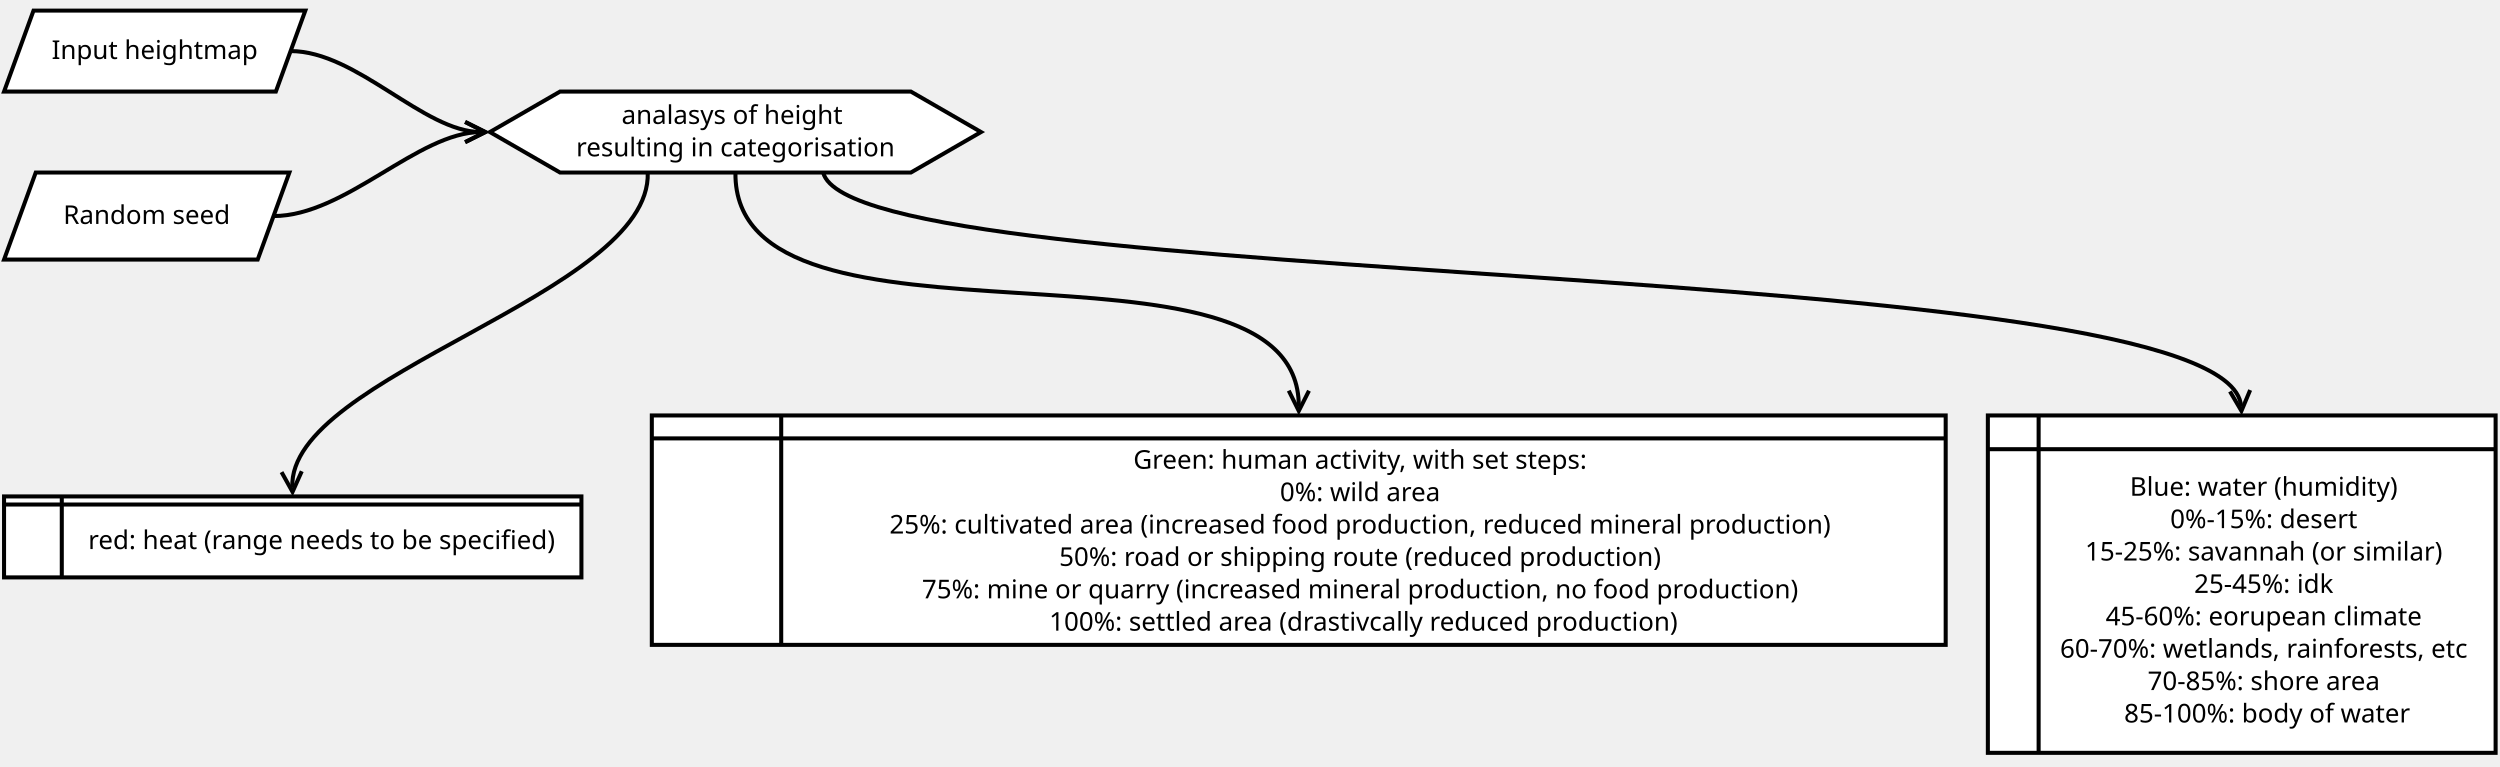
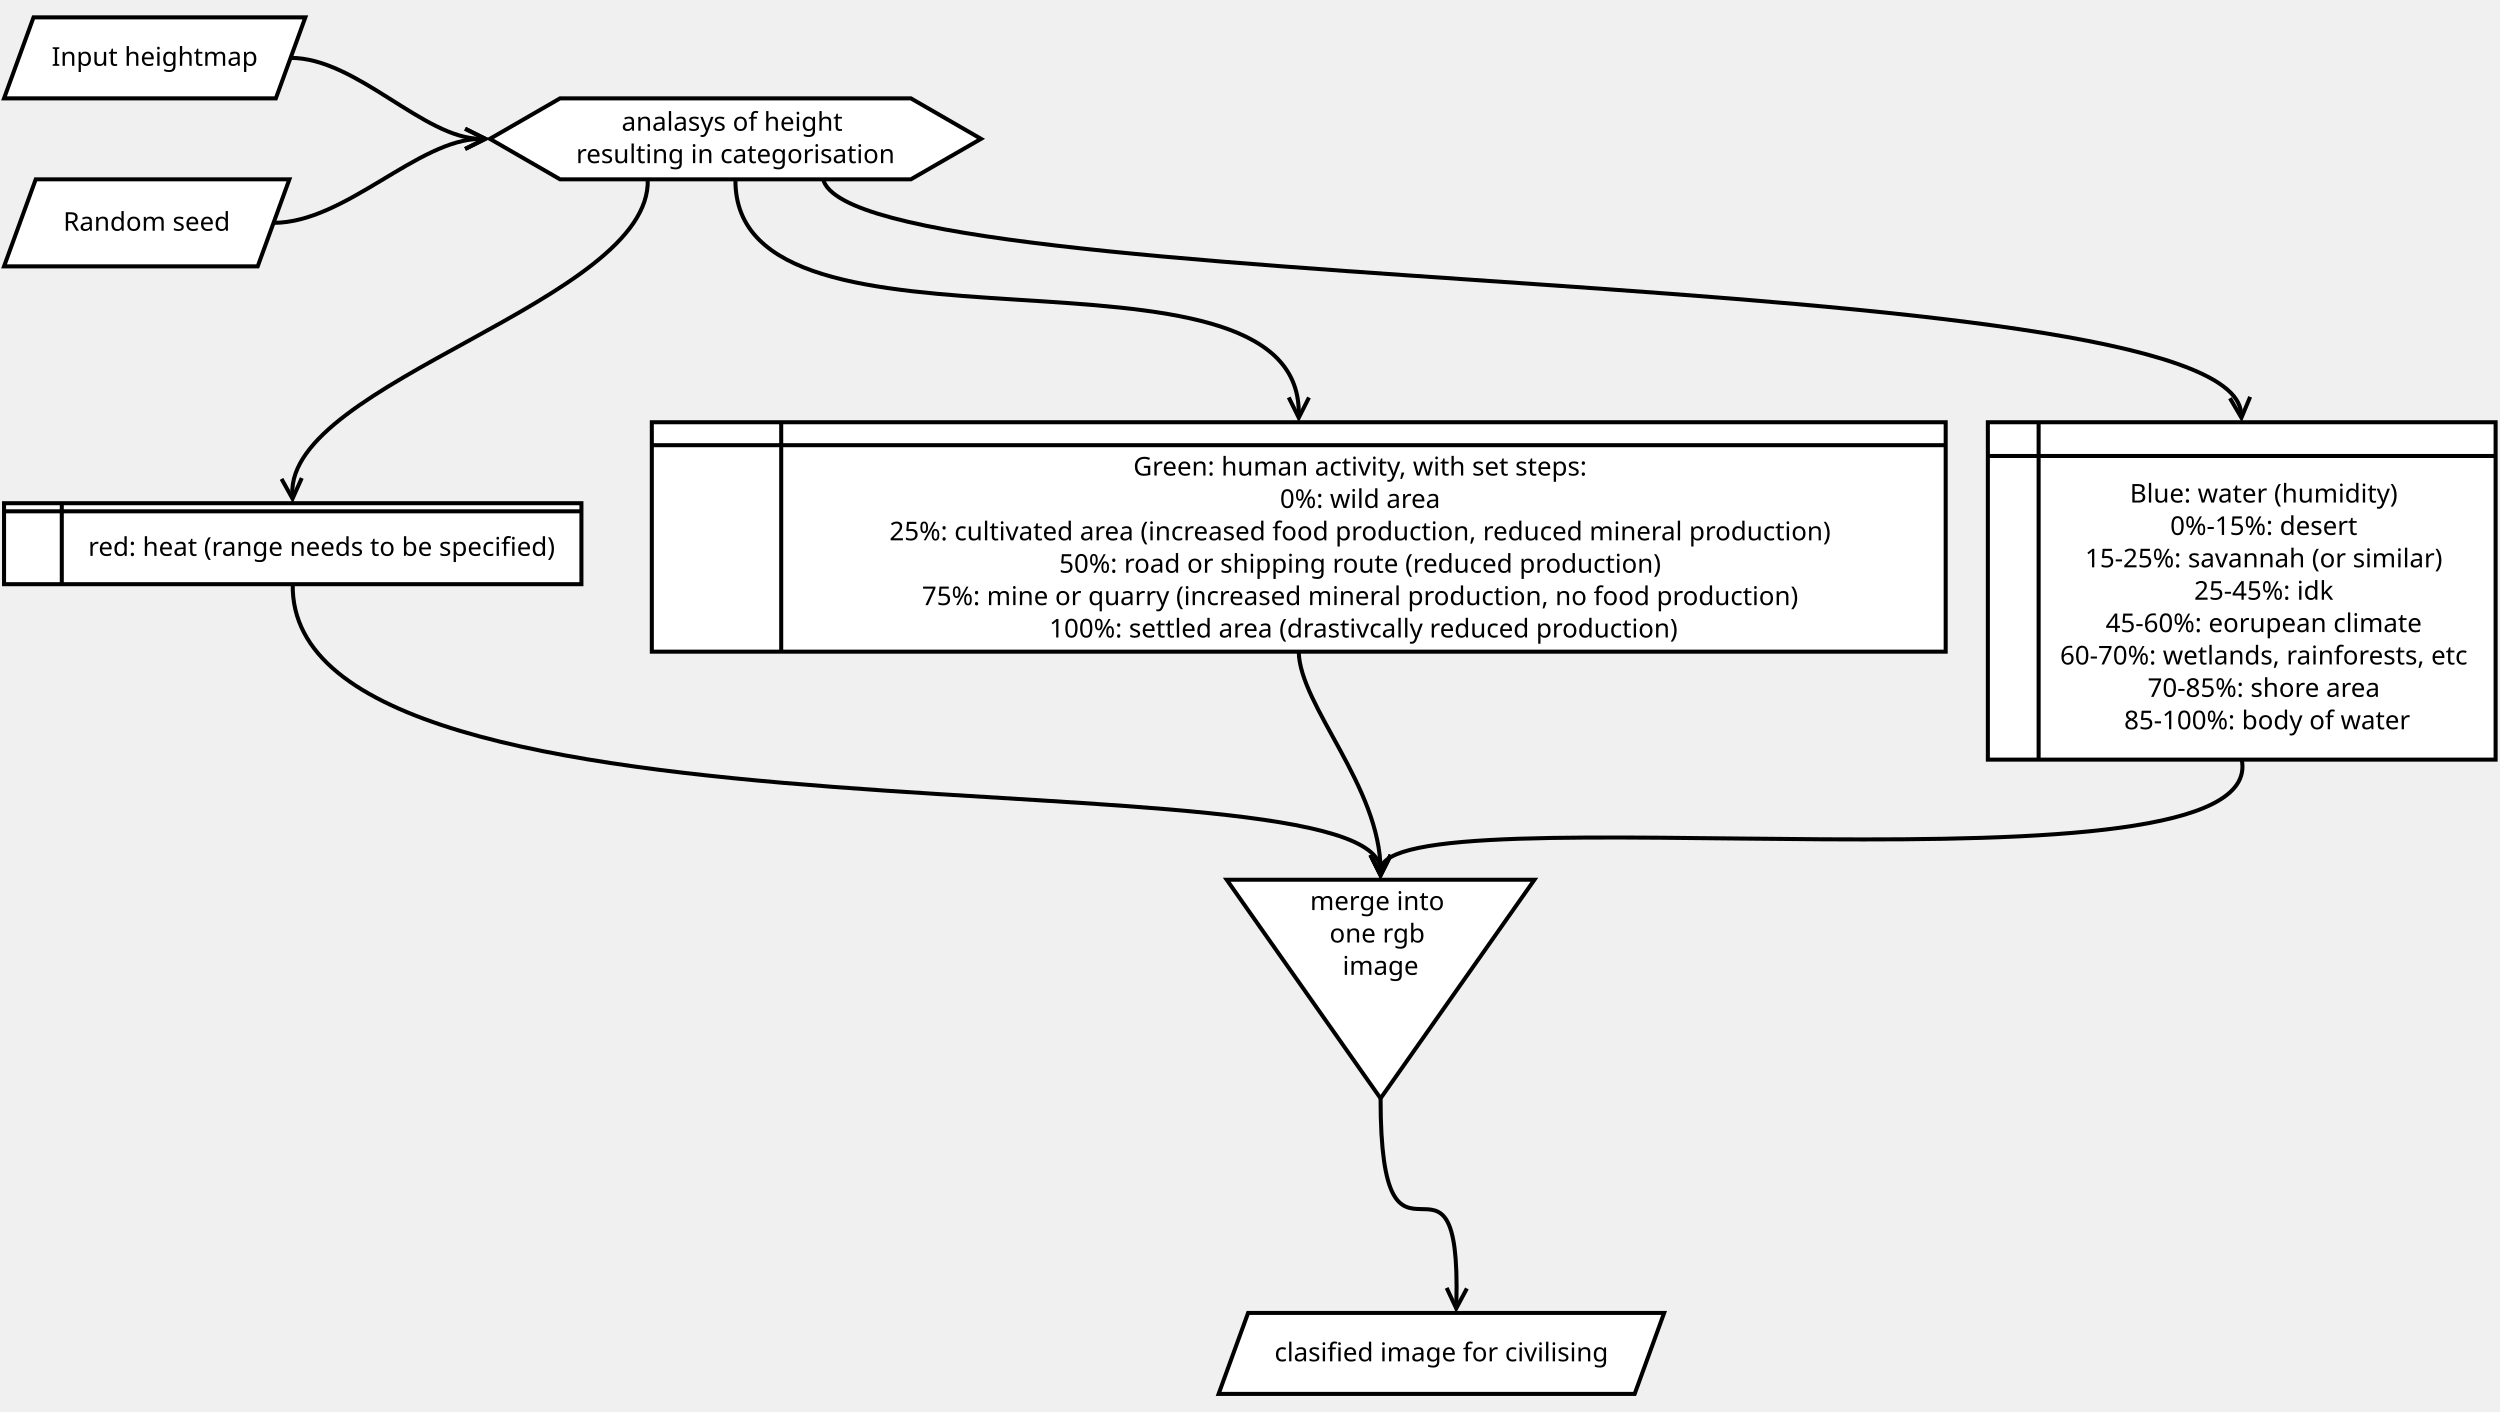
- <svg xmlns="http://www.w3.org/2000/svg" width="62cm" height="19cm" viewBox="-2 -1 1235 370">
+ <svg xmlns="http://www.w3.org/2000/svg" width="62cm" height="35cm" viewBox="-2 -1 1235 682">
  <g id="Background">
    <g>
      <polygon style="fill: #ffffff; fill-opacity: 1; stroke-opacity: 1; stroke-width: 2; stroke: #000000" fill-rule="evenodd" points="14.559,0 148.832,0 134.274,40 0,40 " />
      <text font-size="12.8" style="fill: #000000; fill-opacity: 1; stroke: none;text-anchor:middle;font-family:sans-serif;font-style:normal;font-weight:normal" x="74.416" y="23.9">
        <tspan x="74.416" y="23.9">Input heightmap</tspan>
      </text>
    </g>
    <g>
      <polygon style="fill: #ffffff; fill-opacity: 1; stroke-opacity: 1; stroke-width: 2; stroke: #000000" fill-rule="evenodd" points="15.651,80 140.951,80 125.301,123 0,123 " />
      <text font-size="12.8" style="fill: #000000; fill-opacity: 1; stroke: none;text-anchor:middle;font-family:sans-serif;font-style:normal;font-weight:normal" x="70.476" y="105.4">
        <tspan x="70.476" y="105.4">Random seed</tspan>
      </text>
    </g>
    <g>
      <path style="fill: #ffffff; fill-opacity: 1; stroke-opacity: 1; stroke-width: 2; stroke: #000000" fill-rule="evenodd" d="M 274.66 40 L 447.96,40 L 482.62,60 L 447.96,80 L 274.66,80 L 240,60 L 274.66,40z" />
      <text font-size="12.8" style="fill: #000000; fill-opacity: 1; stroke: none;text-anchor:middle;font-family:sans-serif;font-style:normal;font-weight:normal" x="361.31" y="56">
        <tspan x="361.31" y="56">analasys of height</tspan>
        <tspan x="361.31" y="72">resulting in categorisation</tspan>
      </text>
    </g>
    <g>
      <path style="fill: none; stroke-opacity: 1; stroke-width: 2; stroke: #000000" d="M 141.553 20 C 174.237,20 207.316,60 235.528,60" />
      <polyline style="fill: none; stroke-opacity: 1; stroke-width: 2; stroke: #000000" points="227.764,65 237.764,60 227.764,55 " />
    </g>
    <g>
      <path style="fill: none; stroke-opacity: 1; stroke-width: 2; stroke: #000000" d="M 133.126 101.5 C 168.608,101.5 204.518,60 235.528,60" />
      <polyline style="fill: none; stroke-opacity: 1; stroke-width: 2; stroke: #000000" points="227.764,65 237.764,60 227.764,55 " />
    </g>
    <g>
      <rect style="fill: #ffffff; fill-opacity: 1; stroke-opacity: 1; stroke-width: 2; stroke: #000000" x="0" y="240" width="285.222" height="40" rx="0" ry="0" />
      <line style="fill: none; stroke-opacity: 1; stroke-width: 2; stroke: #000000" x1="28.522" y1="240" x2="28.522" y2="280" />
      <line style="fill: none; stroke-opacity: 1; stroke-width: 2; stroke: #000000" x1="0" y1="244" x2="285.222" y2="244" />
      <text font-size="12.8" style="fill: #000000; fill-opacity: 1; stroke: none;text-anchor:middle;font-family:sans-serif;font-style:normal;font-weight:normal" x="156.872" y="266">
        <tspan x="156.872" y="266">red: heat (range needs to be specified)</tspan>
      </text>
    </g>
    <g>
      <rect style="fill: #ffffff; fill-opacity: 1; stroke-opacity: 1; stroke-width: 2; stroke: #000000" x="320" y="200" width="639.167" height="113.333" rx="0" ry="0" />
      <line style="fill: none; stroke-opacity: 1; stroke-width: 2; stroke: #000000" x1="383.917" y1="200" x2="383.917" y2="313.333" />
      <line style="fill: none; stroke-opacity: 1; stroke-width: 2; stroke: #000000" x1="320" y1="211.333" x2="959.167" y2="211.333" />
      <text font-size="12.8" style="fill: #000000; fill-opacity: 1; stroke: none;text-anchor:middle;font-family:sans-serif;font-style:normal;font-weight:normal" x="671.542" y="226.333">
        <tspan x="671.542" y="226.333">Green: human activity, with set steps:</tspan>
        <tspan x="671.542" y="242.333">0%: wild area</tspan>
        <tspan x="671.542" y="258.333">25%: cultivated area (increased food production, reduced mineral production)</tspan>
        <tspan x="671.542" y="274.333">50%: road or shipping route (reduced production)</tspan>
        <tspan x="671.542" y="290.333">75%: mine or quarry (increased mineral production, no food production)</tspan>
        <tspan x="671.542" y="306.333">100%: settled area (drastivcally reduced production)</tspan>
      </text>
    </g>
    <g>
      <rect style="fill: #ffffff; fill-opacity: 1; stroke-opacity: 1; stroke-width: 2; stroke: #000000" x="980" y="200" width="250.833" height="166.667" rx="0" ry="0" />
      <line style="fill: none; stroke-opacity: 1; stroke-width: 2; stroke: #000000" x1="1005.08" y1="200" x2="1005.08" y2="366.667" />
      <line style="fill: none; stroke-opacity: 1; stroke-width: 2; stroke: #000000" x1="980" y1="216.667" x2="1230.83" y2="216.667" />
      <text font-size="12.8" style="fill: #000000; fill-opacity: 1; stroke: none;text-anchor:middle;font-family:sans-serif;font-style:normal;font-weight:normal" x="1117.96" y="239.667">
        <tspan x="1117.96" y="239.667">Blue: water (humidity)</tspan>
        <tspan x="1117.96" y="255.667">0%-15%: desert</tspan>
        <tspan x="1117.96" y="271.667">15-25%: savannah (or similar)</tspan>
        <tspan x="1117.96" y="287.667">25-45%: idk</tspan>
        <tspan x="1117.96" y="303.667">45-60%: eorupean climate</tspan>
        <tspan x="1117.96" y="319.667">60-70%: wetlands, rainforests, etc</tspan>
        <tspan x="1117.96" y="335.667">70-85%: shore area</tspan>
        <tspan x="1117.96" y="351.667">85-100%: body of water</tspan>
      </text>
    </g>
    <g>
      <path style="fill: none; stroke-opacity: 1; stroke-width: 2; stroke: #000000" d="M 317.985 80 C 320,140 140,180 142.417,235.532" />
      <polyline style="fill: none; stroke-opacity: 1; stroke-width: 2; stroke: #000000" points="137.084,227.993 142.514,237.766 147.074,227.558 " />
    </g>
    <g>
      <path style="fill: none; stroke-opacity: 1; stroke-width: 2; stroke: #000000" d="M 361.31 80 C 360,180 640,100 639.602,195.528" />
      <polyline style="fill: none; stroke-opacity: 1; stroke-width: 2; stroke: #000000" points="634.634,187.743 639.593,197.764 644.634,187.785 " />
    </g>
    <g>
      <path style="fill: none; stroke-opacity: 1; stroke-width: 2; stroke: #000000" d="M 404.635 80 C 420,140 1100,120 1105.11,195.538" />
      <polyline style="fill: none; stroke-opacity: 1; stroke-width: 2; stroke: #000000" points="1099.6,188.13 1105.27,197.769 1109.58,187.454 " />
    </g>
+     <g>
+       <polygon style="fill: #ffffff; fill-opacity: 1; stroke-opacity: 1; stroke-width: 2; stroke: #000000" fill-rule="evenodd" points="604,426 756,426 680,534 " />
+       <text font-size="12.8" style="fill: #000000; fill-opacity: 1; stroke: none;text-anchor:middle;font-family:sans-serif;font-style:normal;font-weight:normal" x="680" y="441">
+         <tspan x="680" y="441">merge into</tspan>
+         <tspan x="680" y="457">one rgb</tspan>
+         <tspan x="680" y="473">image</tspan>
+       </text>
+     </g>
+     <g>
+       <path style="fill: none; stroke-opacity: 1; stroke-width: 2; stroke: #000000" d="M 142.611 280 C 140,420 680,360 680,421.528" />
+       <polyline style="fill: none; stroke-opacity: 1; stroke-width: 2; stroke: #000000" points="675,413.764 680,423.764 685,413.764 " />
+     </g>
+     <g>
+       <path style="fill: none; stroke-opacity: 1; stroke-width: 2; stroke: #000000" d="M 639.583 313.333 C 640,340 680,380 680,421.528" />
+       <polyline style="fill: none; stroke-opacity: 1; stroke-width: 2; stroke: #000000" points="675,413.764 680,423.764 685,413.764 " />
+     </g>
+     <g>
+       <path style="fill: none; stroke-opacity: 1; stroke-width: 2; stroke: #000000" d="M 1105.42 366.667 C 1120,440 680,380 680,421.528" />
+       <polyline style="fill: none; stroke-opacity: 1; stroke-width: 2; stroke: #000000" points="675,413.764 680,423.764 685,413.764 " />
+     </g>
+     <g>
+       <polygon style="fill: #ffffff; fill-opacity: 1; stroke-opacity: 1; stroke-width: 2; stroke: #000000" fill-rule="evenodd" points="614.559,640 820.082,640 805.524,680 600,680 " />
+       <text font-size="12.8" style="fill: #000000; fill-opacity: 1; stroke: none;text-anchor:middle;font-family:sans-serif;font-style:normal;font-weight:normal" x="710.041" y="663.9">
+         <tspan x="710.041" y="663.9">clasified image for civilising</tspan>
+       </text>
+     </g>
+     <g>
+       <path style="fill: none; stroke-opacity: 1; stroke-width: 2; stroke: #000000" d="M 680 534 C 680,640 720,540 717.44,635.529" />
+       <polyline style="fill: none; stroke-opacity: 1; stroke-width: 2; stroke: #000000" points="712.65,627.634 717.38,637.765 722.647,627.902 " />
+     </g>
  </g>
</svg>
